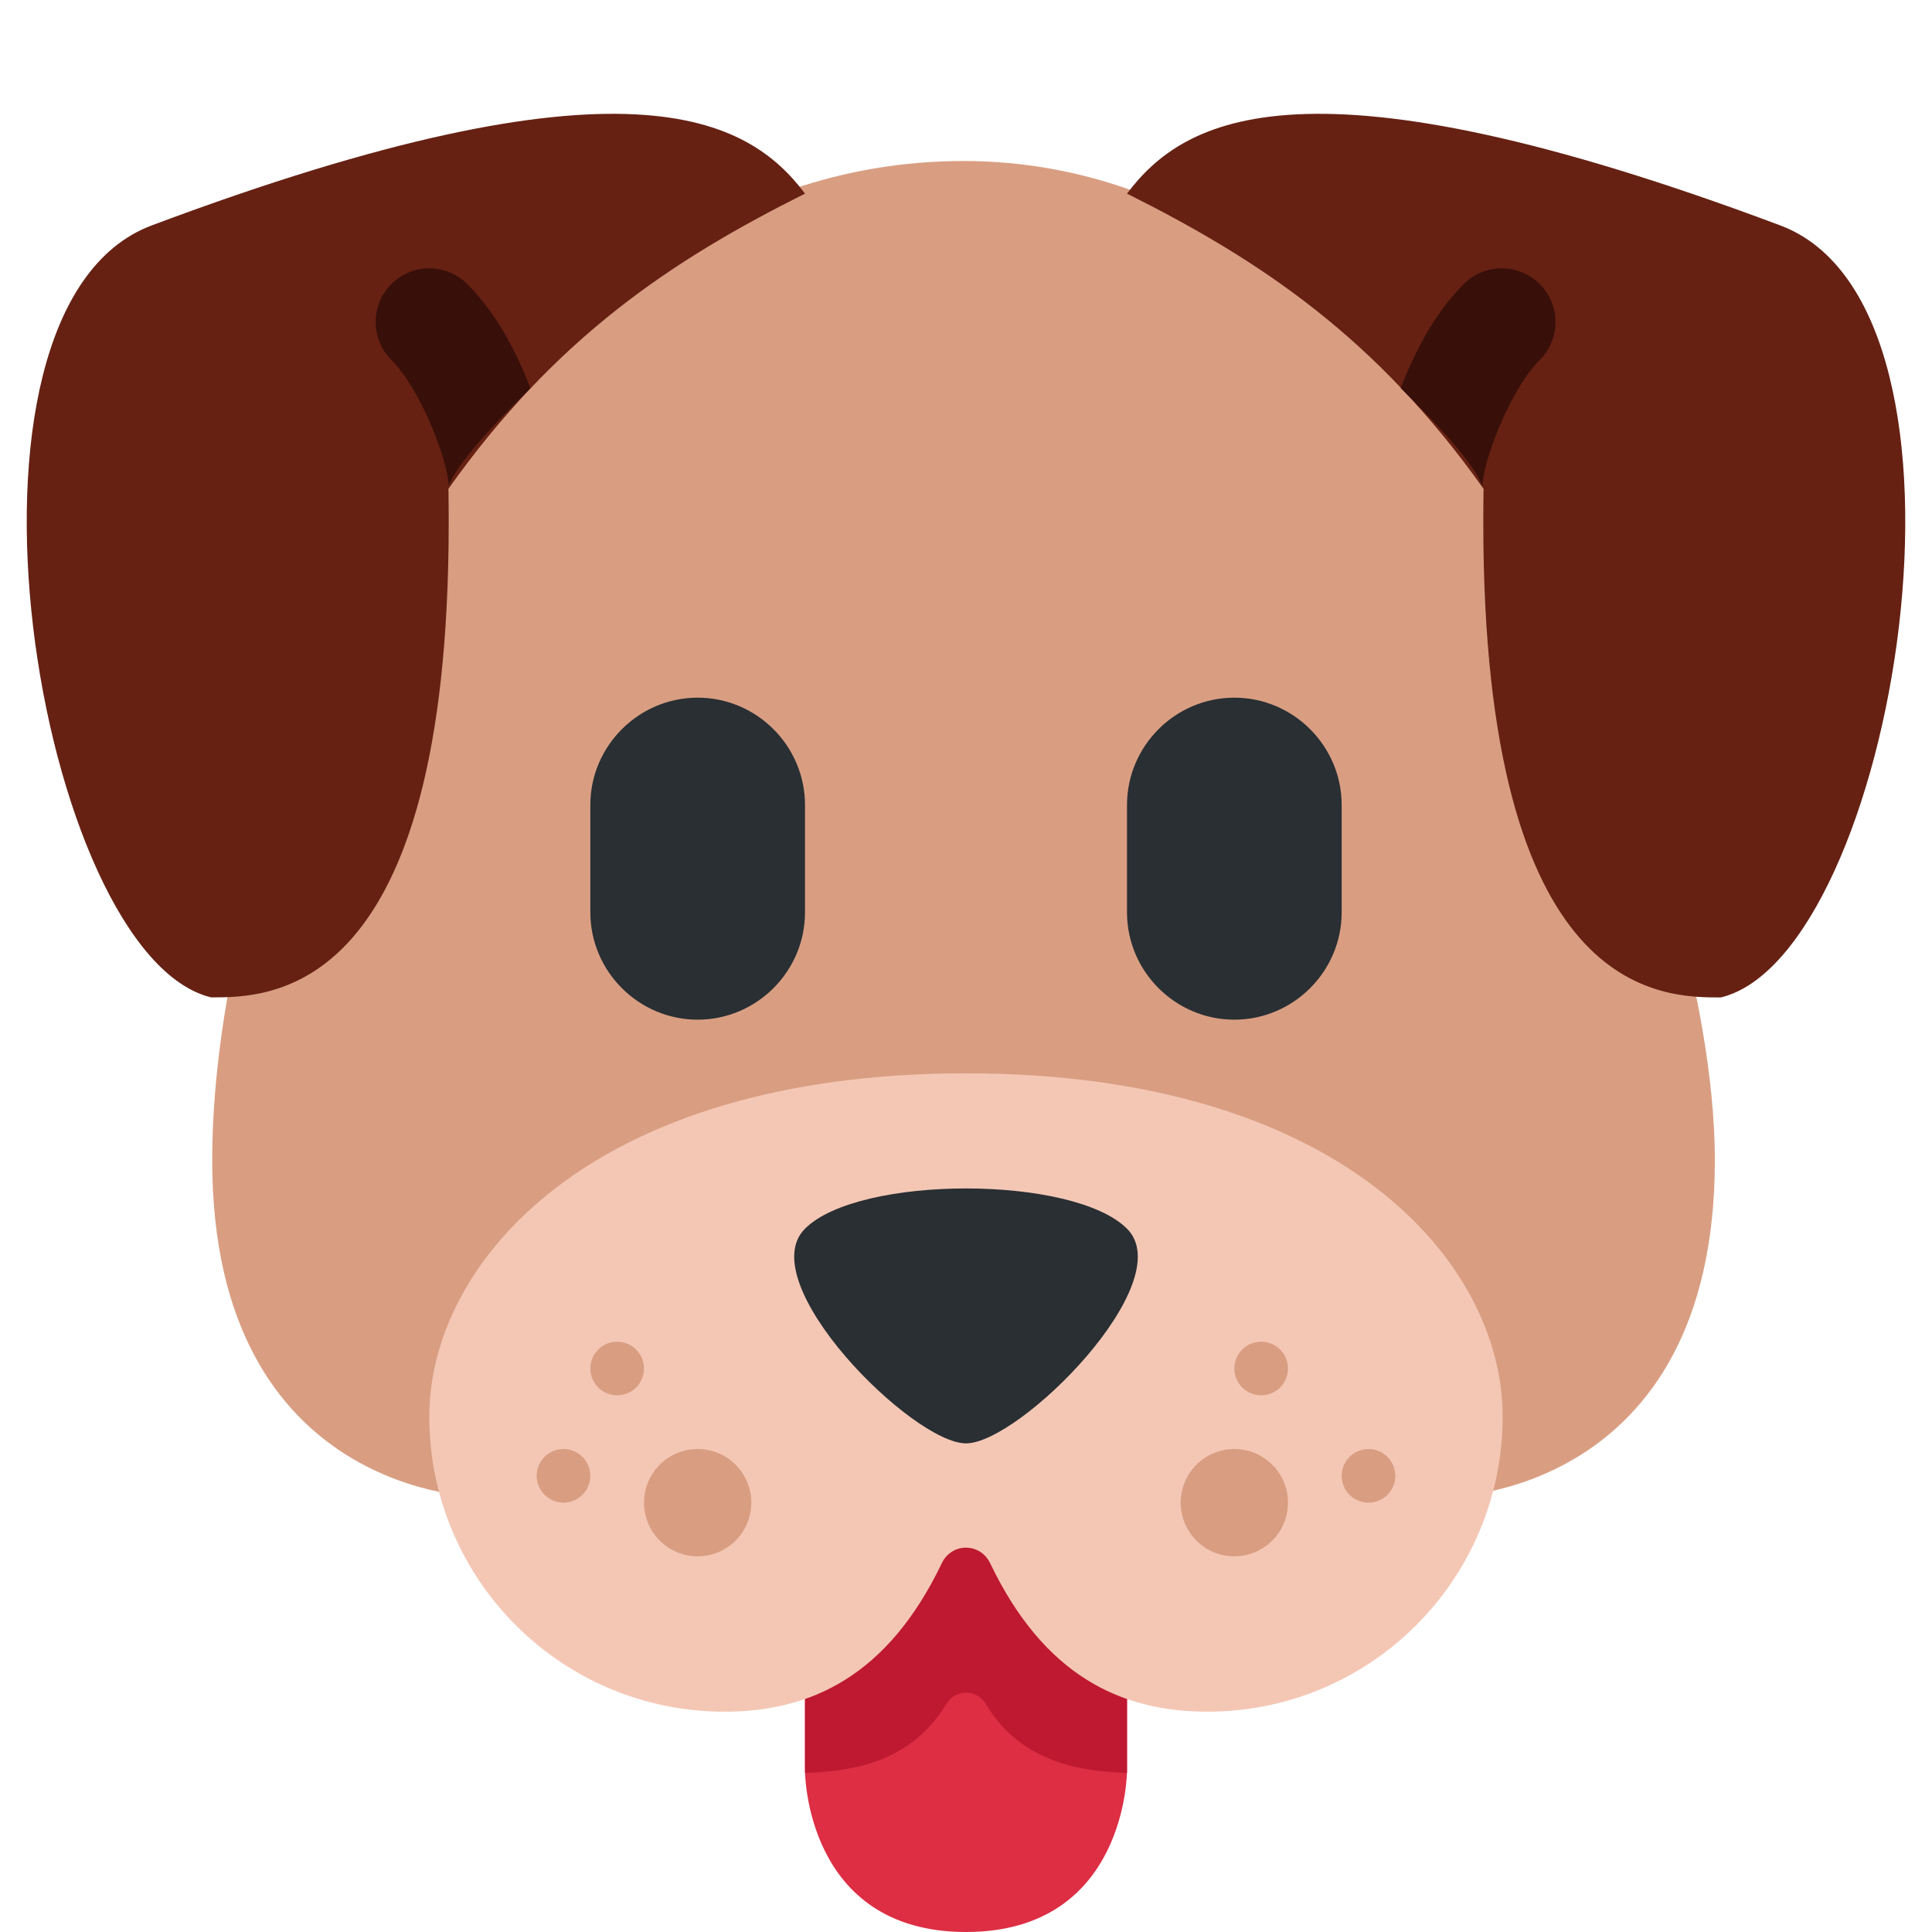
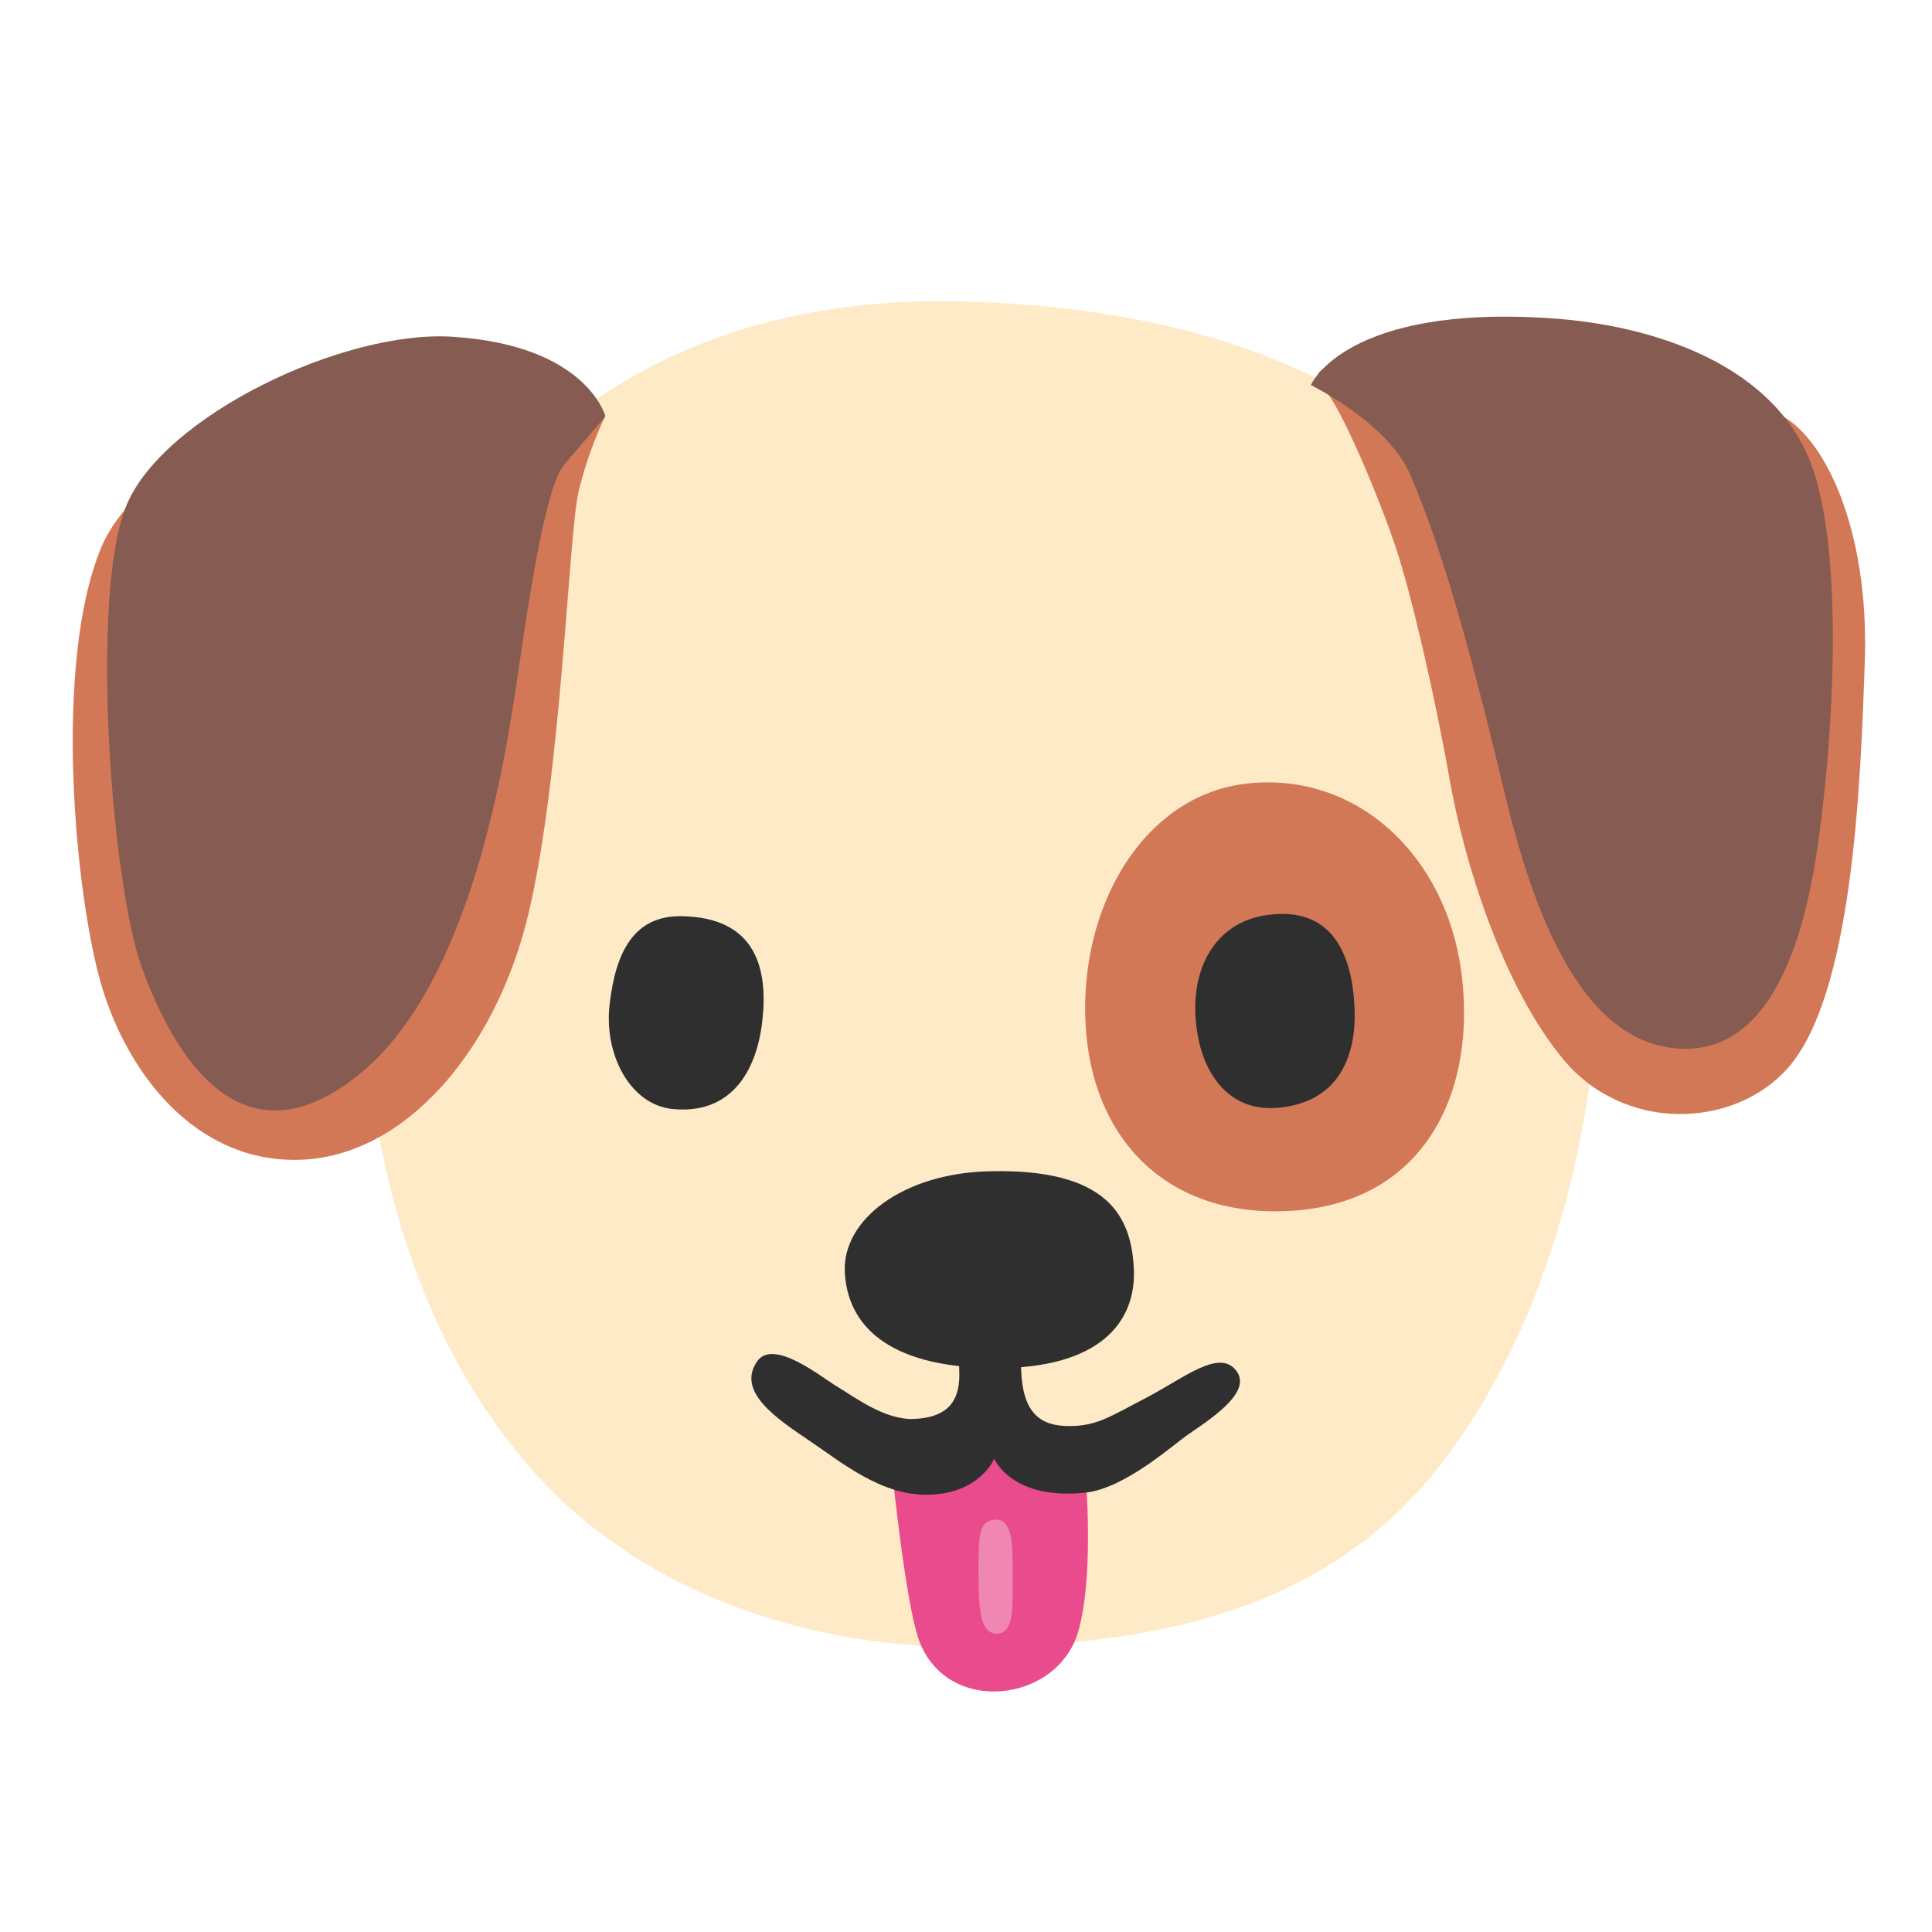
- <svg xmlns="http://www.w3.org/2000/svg" viewBox="0 0 36 36">
-   <path fill="#DD2E44" d="M15 27v6s0 3 3 3 3-3 3-3v-6h-6z" />
-   <path fill="#BE1931" d="M15 33l.001.037c1.041-.035 2.016-.274 2.632-1.286.171-.281.563-.281.735 0 .616 1.011 1.591 1.251 2.632 1.286V27h-6v6z" />
-   <path fill="#D99E82" d="M31.954 21.619c0 6.276-5 6.276-5 6.276h-18s-5 0-5-6.276c0-6.724 5-18.619 14-18.619s14 12.895 14 18.619z" />
-   <path fill="#F4C7B5" d="M18 20c-7 0-10 3.527-10 6.395 0 3.037 2.462 5.5 5.5 5.5 1.605 0 3.042-.664 4.049-2.767.185-.386.716-.386.901 0 1.007 2.103 2.445 2.767 4.049 2.767 3.038 0 5.5-2.463 5.5-5.5C28 23.527 25 20 18 20z" />
-   <path fill="#292F33" d="M15 22.895c-1 1 2 4 3 4s4-3 3-4-5-1-6 0zM13 19c-1.1 0-2-.9-2-2v-2c0-1.1.9-2 2-2s2 .9 2 2v2c0 1.1-.9 2-2 2zm10 0c-1.1 0-2-.9-2-2v-2c0-1.1.9-2 2-2s2 .9 2 2v2c0 1.1-.9 2-2 2z" />
-   <path fill="#662113" d="M15 3.608C13.941 2.199 11.681.881 2.828 4.2-1.316 5.754.708 17.804 3.935 18.585c1.106 0 4.426 0 4.426-8.852 0-.22-.002-.423-.005-.625C10.35 6.298 12.5 4.857 15 3.608zm18.172.592C24.319.881 22.059 2.199 21 3.608c2.5 1.25 4.65 2.691 6.644 5.501-.003.201-.005.404-.005.625 0 8.852 3.319 8.852 4.426 8.852 3.227-.782 5.251-12.832 1.107-14.386z" />
-   <circle fill="#D99E82" cx="23.5" cy="25.5" r=".5" />
-   <circle fill="#D99E82" cx="11.5" cy="25.5" r=".5" />
-   <circle fill="#D99E82" cx="25.5" cy="27.5" r=".5" />
-   <circle fill="#D99E82" cx="10.5" cy="27.5" r=".5" />
-   <circle fill="#D99E82" cx="23" cy="28" r="1" />
-   <circle fill="#D99E82" cx="13" cy="28" r="1" />
-   <path fill="#380F09" d="M9.883 7.232c-.259-.673-.634-1.397-1.176-1.939-.391-.391-1.023-.391-1.414 0s-.391 1.023 0 1.414c.57.57 1.066 1.934 1.068 2.346.145-.404.839-1.15 1.522-1.821zm16.217 0c.259-.672.634-1.397 1.176-1.939.391-.391 1.023-.391 1.414 0s.391 1.023 0 1.414c-.57.57-1.066 1.934-1.068 2.346-.145-.404-.839-1.15-1.522-1.821z" />
+ <svg xmlns="http://www.w3.org/2000/svg" version="1.1" id="Layer_3" x="0px" y="0px" viewBox="0 0 128 128" style="enable-background:new 0 0 128 128;" xml:space="preserve">
+   <path style="fill:#FFEAC8;" d="M63.76,19.97c-29.09-0.75-38.51,21.77-39.23,30.22c-0.56,6.57-3.38,30.6,10.32,46.74  c7.07,8.33,18.4,12.48,30.41,12.2c12.11-0.28,23.05-2.69,30.41-12.39c12.39-16.33,11.07-40.73,9.39-48.62  C103.48,40.78,97.35,20.83,63.76,19.97z" />
+   <path style="fill:#D27856;" d="M96.82,64.43c1.03,7.81-2.36,15.26-11.29,15.79c-8.17,0.49-13.21-4.72-13.61-12.39  c-0.41-7.86,3.89-15.17,10.72-15.92C89.85,51.12,95.8,56.62,96.82,64.43z" />
+   <path style="fill:#D27856;" d="M18.9,26.72c0,0-9.83,3.85-12.2,9.57c-3.19,7.7-1.72,22.98,0,28.91c1.69,5.82,6.19,11.83,13.14,11.64  s13.05-7.23,15.2-16.42c2.16-9.2,2.63-24.96,3.28-27.78s1.78-5.07,1.78-5.07S31.47,19.21,18.9,26.72z" />
+   <path style="fill:#D27856;" d="M101.21,25.5c0,0,13.33,0.47,16.52,1.88s6.1,7.79,5.82,16.33s-0.84,22.35-5.16,27.12  c-3.57,3.94-10.79,4.22-14.83-0.66s-6.57-13.14-7.51-18.49c-0.94-5.35-2.53-12.29-3.57-15.39c-1.03-3.1-3.57-9.29-4.88-10.7  C86.28,24.19,88.91,22.87,101.21,25.5z" />
+   <path style="fill:#865B51;" d="M29.97,22.31c-7.23-0.46-19.15,5.26-21.59,11.17S7.37,58.57,9.42,64.17  c2.16,5.91,6.66,13.33,14.45,6.95s9.85-22.43,10.61-27.59c0.75-5.16,1.78-11.45,2.91-12.76c1.13-1.31,2.72-3.19,2.72-3.19  S38.89,22.87,29.97,22.31z" />
+   <path style="fill:#865B51;" d="M102.8,21.09c6.79,0.47,14.17,3,16.89,8.92c2.72,5.91,1.69,19.9,0.66,26.56s-3.47,13.61-9.57,12.86  c-6.1-0.75-9.2-9.01-11.07-16.8c-1.88-7.79-3.85-15.58-6.29-21.21c-1.47-3.4-6.57-5.91-6.57-5.91S89.1,20.15,102.8,21.09z" />
+   <path style="fill:#2F2F2F;" d="M50.5,67.69c-0.4,3.42-2.16,6.18-5.98,5.78c-2.71-0.29-4.53-3.52-4.13-6.95  c0.4-3.42,1.59-5.88,4.79-5.82C50.15,60.79,50.9,64.26,50.5,67.69z" />
+   <path style="fill:#2F2F2F;" d="M89.74,66.73c0.16,3.44-1.2,6.38-5.17,6.67c-3.45,0.25-5.22-2.74-5.37-6.18  c-0.16-3.44,1.55-6.2,4.84-6.61C88.31,60.06,89.58,63.29,89.74,66.73z" />
+   <path style="fill:#2F2F2F;" d="M75.12,84.07c0.16,3.44-2.16,6.66-9.39,6.57c-7.04-0.09-9.6-2.94-9.76-6.38  c-0.16-3.44,3.84-6.53,9.57-6.66C73.43,77.4,74.96,80.62,75.12,84.07z" />
+   <path style="fill:#E94B8C;" d="M59.16,97.96c0,0,0.85,8.17,1.69,10.61c1.78,5.16,9.28,4.3,10.61-0.56  c1.13-4.13,0.38-11.26,0.38-11.26l-6.66-0.94L59.16,97.96z" />
+   <path style="fill:#EF87B2;" d="M65.96,100.68c-1.17,0.05-1.13,1.13-1.13,3.61c0,2.49,0.14,3.99,1.27,3.94  c1.13-0.05,0.99-1.97,0.99-3.75S67.18,100.63,65.96,100.68z" />
+   <path style="fill:#2F2F30;" d="M50.15,90.21c-1.35,1.99,1.27,3.75,3.43,5.21c2.16,1.45,4.78,3.66,7.88,3.61  c3.47-0.05,4.41-2.39,4.41-2.39s1.13,2.77,6.05,2.25c2.63-0.28,5.87-3.23,6.85-3.89c1.88-1.27,4.13-2.86,3.14-4.18  c-1.13-1.51-3.52,0.52-5.96,1.78c-2.44,1.27-3.28,1.88-5.11,1.88s-3.1-0.75-3.19-3.8c-0.08-2.49-0.05-2.96-0.05-2.96h-4.18  c0,0,0.14,2.63,0.14,3.38c0,1.97-1.03,2.82-3,2.91c-1.97,0.09-4.08-1.55-5.12-2.16C54.42,91.25,51.23,88.62,50.15,90.21z" />
</svg>
